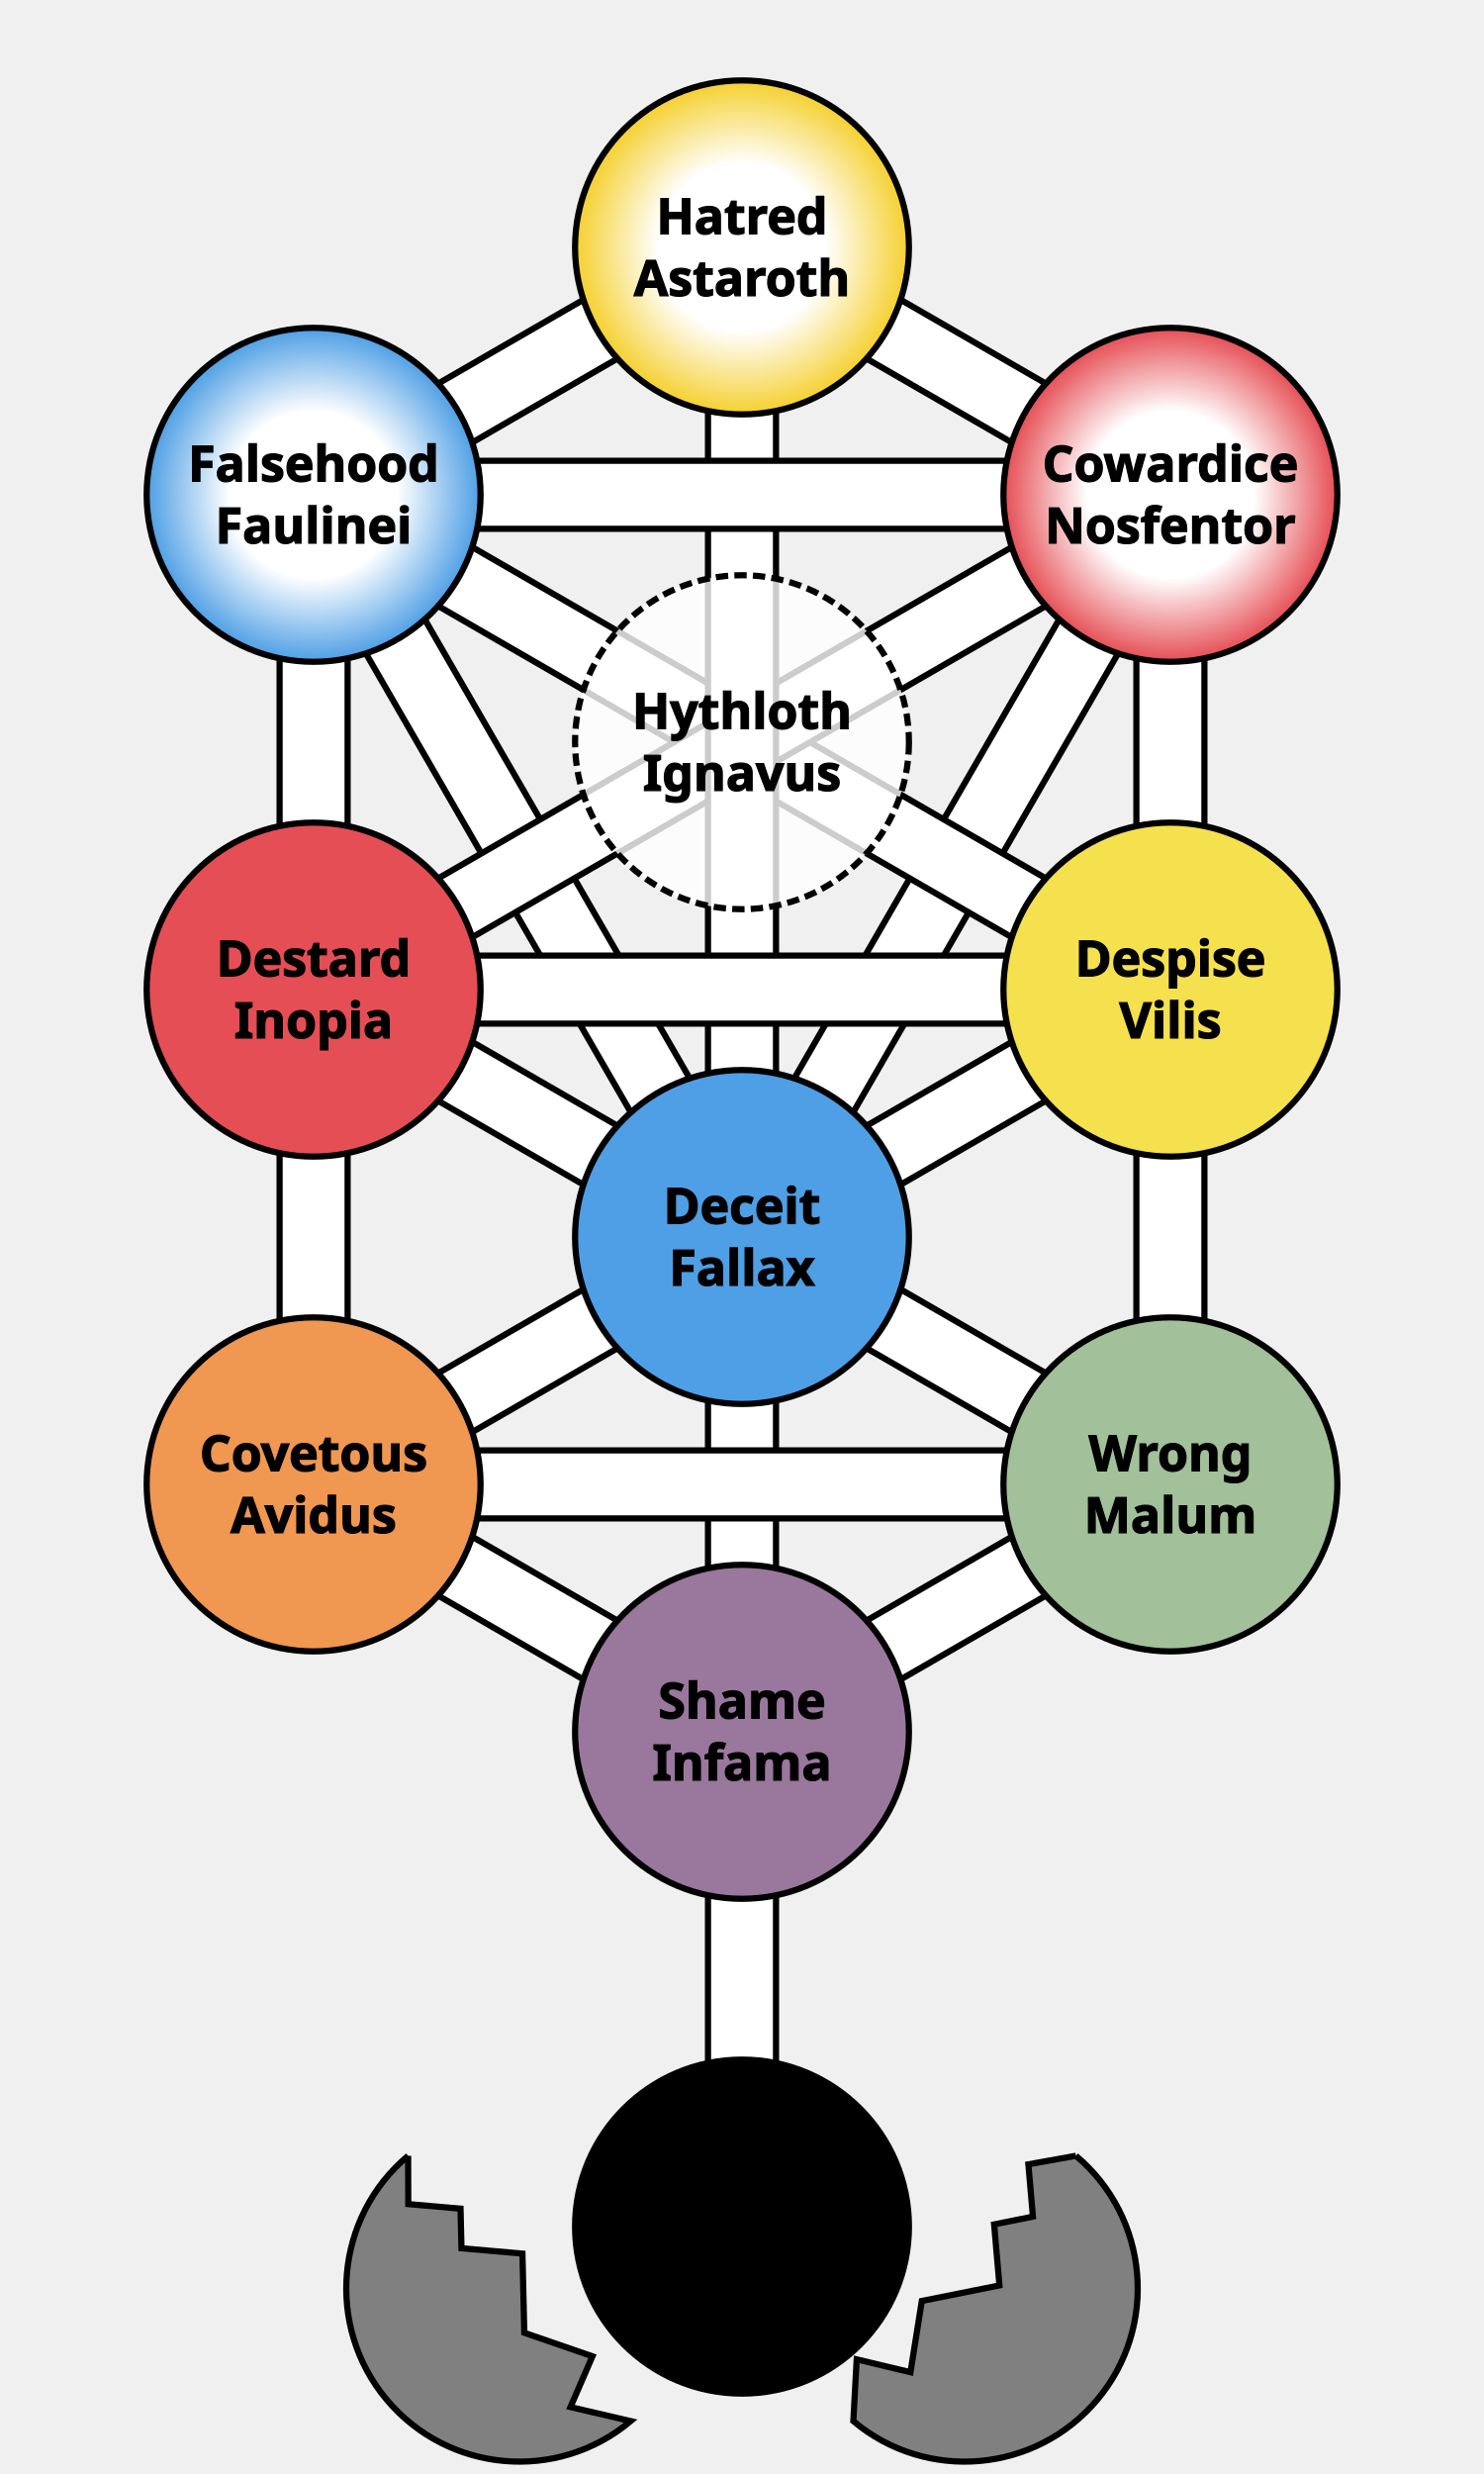
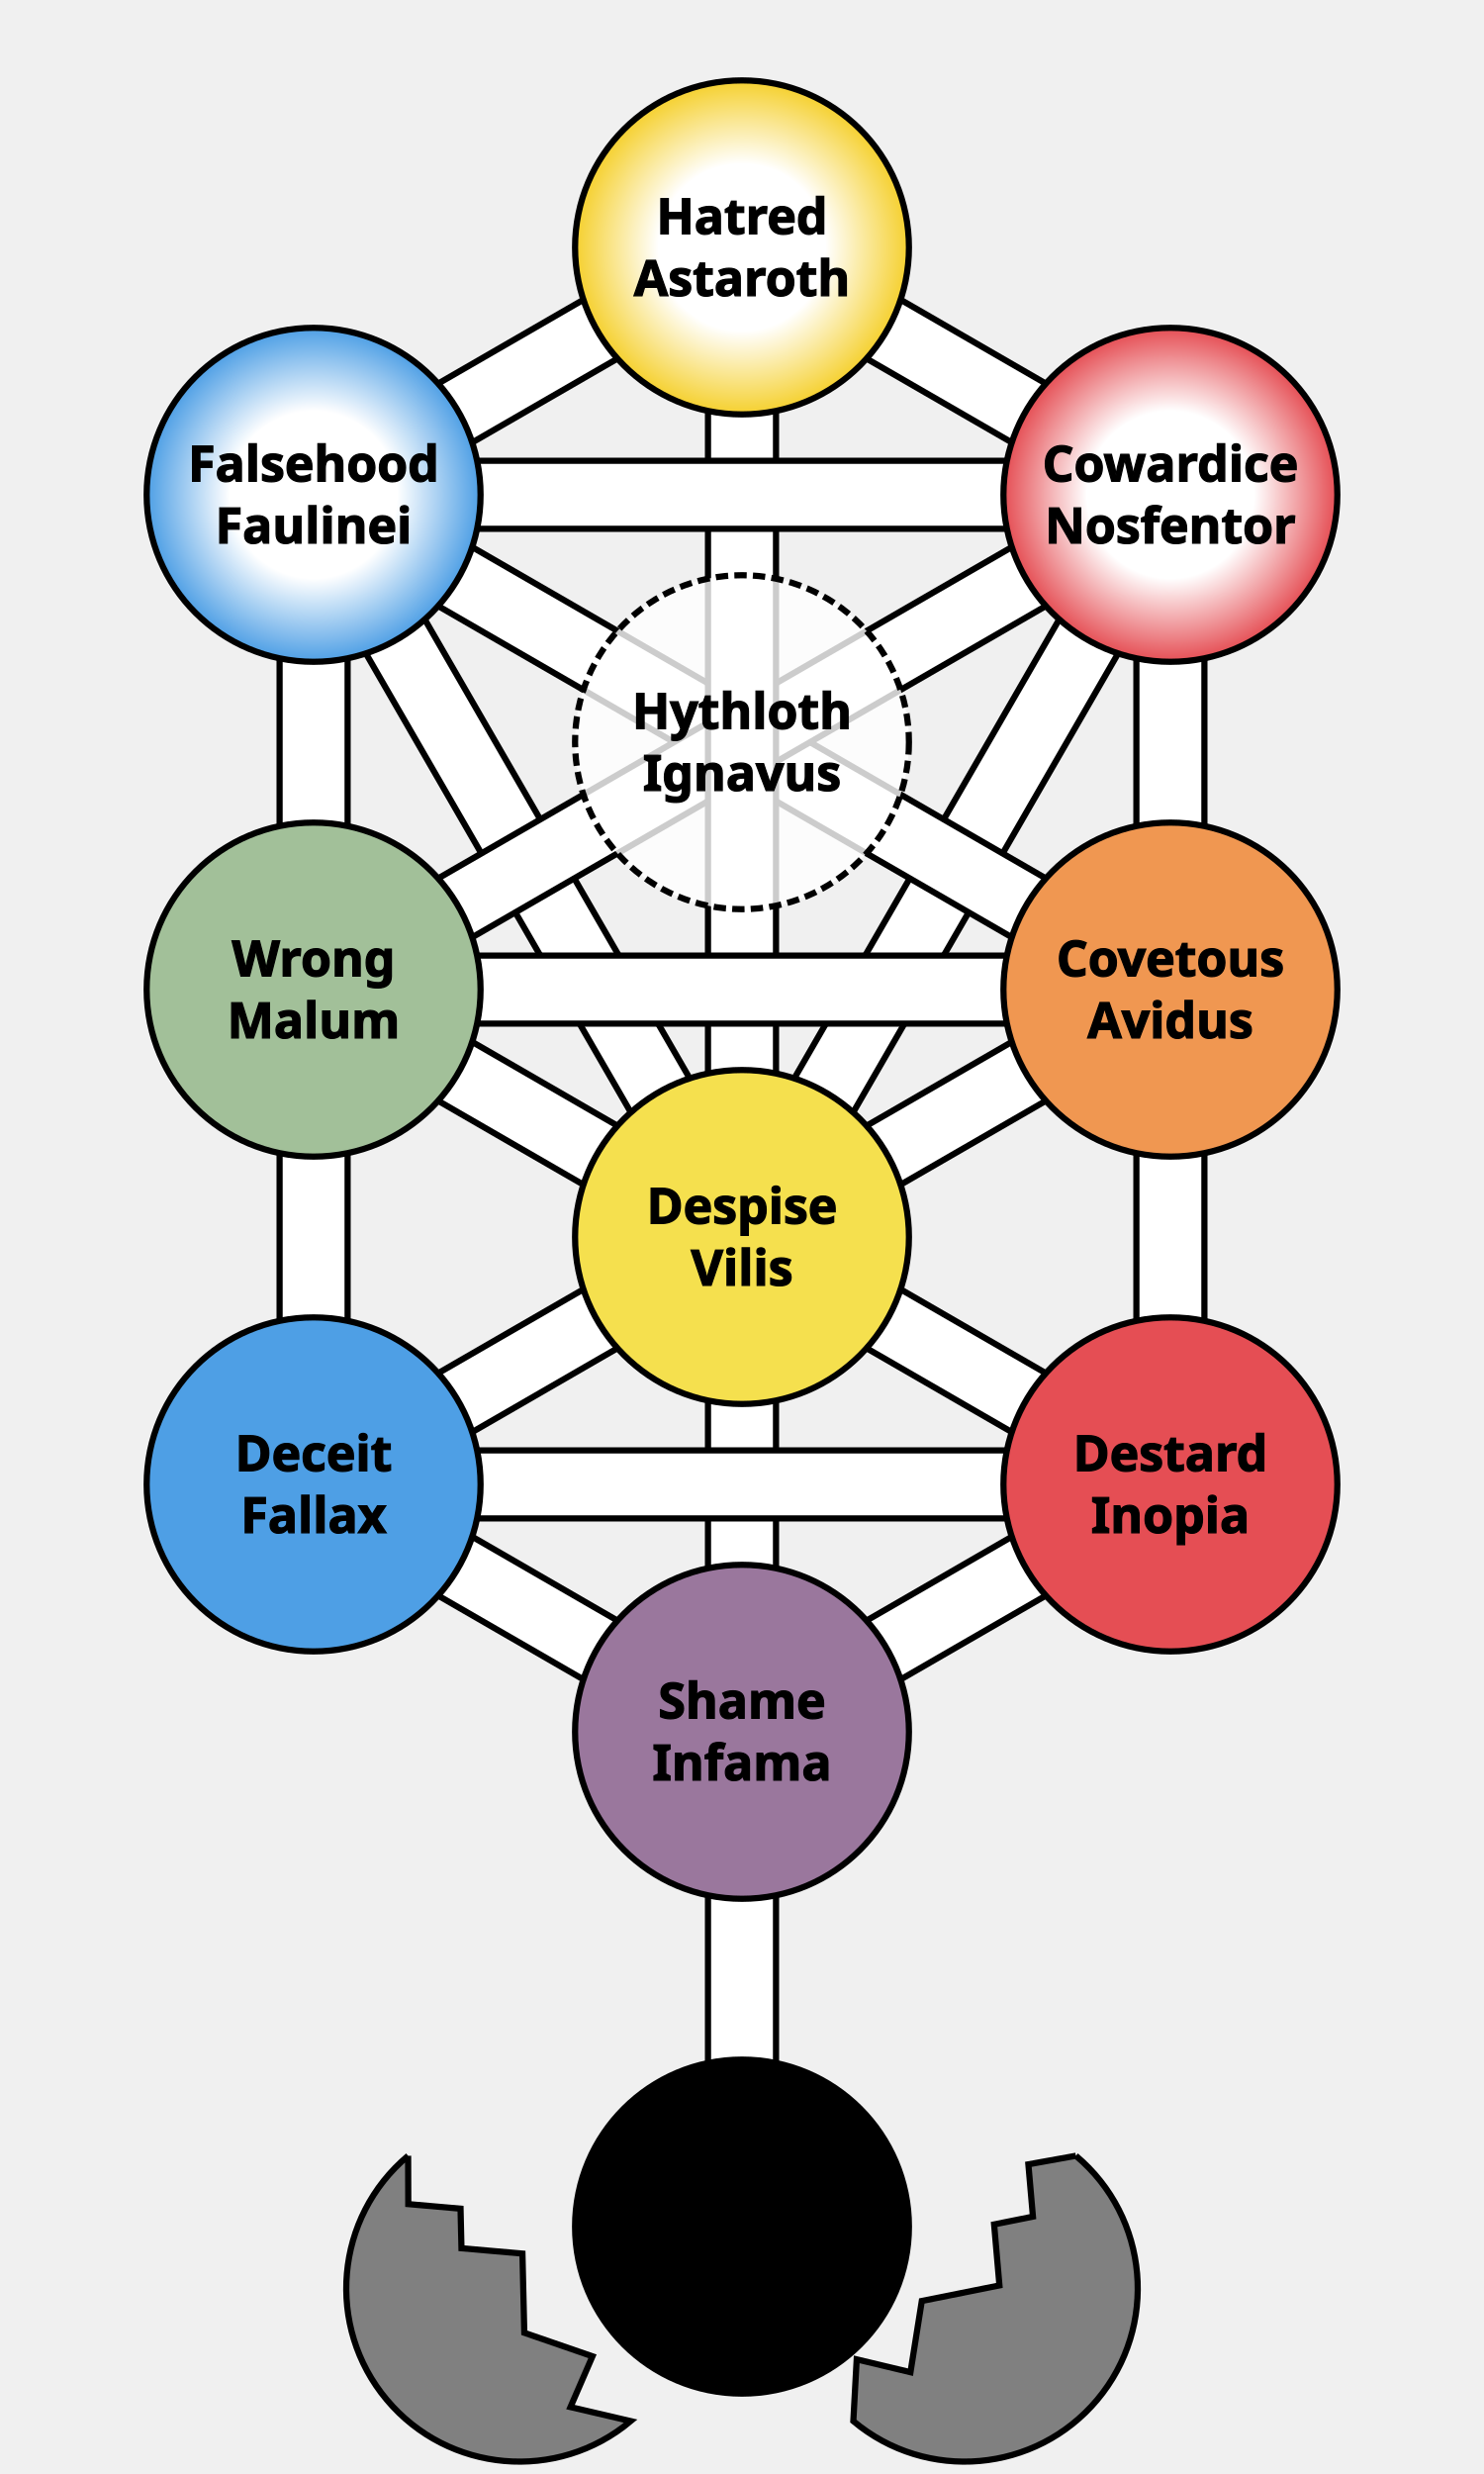
- <svg xmlns="http://www.w3.org/2000/svg" version="1.2" width="360" height="600" viewBox="-600 -1000 1200 2000" preserveAspectRatio="xMinYMin meet">
+ <svg xmlns="http://www.w3.org/2000/svg" xmlns:xlink="http://www.w3.org/1999/xlink" version="1.2" width="360" height="600" viewBox="-600 -1000 1200 2000" preserveAspectRatio="xMinYMin meet">
  <style type="text/css">

   g.midtext text {
      text-anchor: middle; 
      dominant-baseline: middle; 
   } 

</style>
  <defs>
    <circle id="sephira" r="135">
      </circle>
    <path id="path-2" fill="none" d="M0,-800 L346.41,-600" />
    <path id="path-4" fill="none" d="M346.41,-600 v400" />
    <path id="path-5" fill="none" d="M-346.41,-600 L0,-800" />
    <path id="path-6" fill="none" d="M-346.41,-200 L346.41,-600" />
    <path id="path-8" fill="none" d="M-346.41,-200 L346.41,-200" />
    <path id="path-9" fill="none" d="M0,0 L346.41,-200" />
    <path id="path-11" fill="none" d="M0,0 L346.41,-600" />
    <path id="path-12" fill="none" d="M-346.41,-600 L-346.41,-200" />
    <path id="path-14" fill="none" d="M0,-800 L0,0" />
    <path id="path-16" fill="none" d="M-346.41,200 L346.41,200" />
    <path id="path-17" fill="none" d="M0,0 L346.41,200" />
    <path id="path-18" fill="none" d="M346.41,-200 v400" />
    <path id="path-20" fill="none" d="M-346.41,200 L0,400" />
    <path id="path-21" fill="none" d="M-346.41,-200 v400" />
    <path id="path-22" fill="none" d="M0,400 L346.41,200" />
    <path id="path-24" fill="none" d="M-346.41,-600 L346.41,-600" />
    <path id="path-25" fill="none" d="M0,0 v400" />
    <path id="path-27" fill="none" d="M-346.41,200 L0,0" />
    <path id="path-28" fill="none" d="M-346.41,-600 L0,0" />
    <path id="path-29" fill="none" d="M-346.41,-200 L0,0" />
    <path id="path-31" fill="none" d="M-346.41,-600 L346.41,-200" />
    <path id="path-32" fill="none" d="M0,400 v400" />
    <radialGradient id="loveGrad">
      <stop offset="0%" stop-color="white" />
      <stop offset="50%" stop-color="white" />
      <stop offset="100%" stop-color="#f5d02e" />
    </radialGradient>
    <radialGradient id="courageGrad">
      <stop offset="0%" stop-color="white" />
      <stop offset="50%" stop-color="white" />
      <stop offset="100%" stop-color="#e54e54" />
    </radialGradient>
    <radialGradient id="truthGrad">
      <stop offset="0%" stop-color="white" />
      <stop offset="50%" stop-color="white" />
      <stop offset="100%" stop-color="#4e9fe5" />
    </radialGradient>
  </defs>
  <g>
-     <use href="#path-2" stroke="black" stroke-width="60" />
-     <use href="#path-2" stroke="white" stroke-width="50" />
-     <use href="#path-4" stroke="black" stroke-width="60" />
-     <use href="#path-4" stroke="white" stroke-width="50" />
-     <use href="#path-5" stroke="black" stroke-width="60" />
-     <use href="#path-5" stroke="white" stroke-width="50" />
-     <use href="#path-11" stroke="black" stroke-width="60" />
-     <use href="#path-11" stroke="white" stroke-width="50" />
-     <use href="#path-28" stroke="black" stroke-width="60" />
-     <use href="#path-28" stroke="white" stroke-width="50" />
-     <use href="#path-31" stroke="black" stroke-width="60" />
-     <use href="#path-31" stroke="white" stroke-width="50" />
-     <use href="#path-6" stroke="black" stroke-width="60" />
-     <use href="#path-6" stroke="white" stroke-width="50" />
-     <use href="#path-14" stroke="black" stroke-width="60" />
-     <use href="#path-14" stroke="white" stroke-width="50" />
-     <use href="#path-8" stroke="black" stroke-width="60" />
-     <use href="#path-8" stroke="white" stroke-width="50" />
-     <use href="#path-24" stroke="black" stroke-width="60" />
-     <use href="#path-24" stroke="white" stroke-width="50" />
-     <use href="#path-12" stroke="black" stroke-width="60" />
-     <use href="#path-12" stroke="white" stroke-width="50" />
-     <use href="#path-18" stroke="black" stroke-width="60" />
-     <use href="#path-18" stroke="white" stroke-width="50" />
-     <use href="#path-21" stroke="black" stroke-width="60" />
-     <use href="#path-21" stroke="white" stroke-width="50" />
-     <use href="#path-25" stroke="black" stroke-width="60" />
-     <use href="#path-25" stroke="white" stroke-width="50" />
-     <use href="#path-17" stroke="black" stroke-width="60" />
-     <use href="#path-17" stroke="white" stroke-width="50" />
-     <use href="#path-20" stroke="black" stroke-width="60" />
-     <use href="#path-20" stroke="white" stroke-width="50" />
-     <use href="#path-22" stroke="black" stroke-width="60" />
-     <use href="#path-22" stroke="white" stroke-width="50" />
-     <use href="#path-27" stroke="black" stroke-width="60" />
-     <use href="#path-27" stroke="white" stroke-width="50" />
-     <use href="#path-9" stroke="black" stroke-width="60" />
-     <use href="#path-9" stroke="white" stroke-width="50" />
-     <use href="#path-29" stroke="black" stroke-width="60" />
-     <use href="#path-29" stroke="white" stroke-width="50" />
-     <use href="#path-16" stroke="black" stroke-width="60" />
-     <use href="#path-16" stroke="white" stroke-width="50" />
-     <use href="#path-32" stroke="black" stroke-width="60" />
-     <use href="#path-32" stroke="white" stroke-width="50" />
+     <use xlink:href="#path-2" stroke="black" stroke-width="60" />
+     <use xlink:href="#path-2" stroke="white" stroke-width="50" />
+     <use xlink:href="#path-4" stroke="black" stroke-width="60" />
+     <use xlink:href="#path-4" stroke="white" stroke-width="50" />
+     <use xlink:href="#path-5" stroke="black" stroke-width="60" />
+     <use xlink:href="#path-5" stroke="white" stroke-width="50" />
+     <use xlink:href="#path-11" stroke="black" stroke-width="60" />
+     <use xlink:href="#path-11" stroke="white" stroke-width="50" />
+     <use xlink:href="#path-28" stroke="black" stroke-width="60" />
+     <use xlink:href="#path-28" stroke="white" stroke-width="50" />
+     <use xlink:href="#path-31" stroke="black" stroke-width="60" />
+     <use xlink:href="#path-31" stroke="white" stroke-width="50" />
+     <use xlink:href="#path-6" stroke="black" stroke-width="60" />
+     <use xlink:href="#path-6" stroke="white" stroke-width="50" />
+     <use xlink:href="#path-14" stroke="black" stroke-width="60" />
+     <use xlink:href="#path-14" stroke="white" stroke-width="50" />
+     <use xlink:href="#path-8" stroke="black" stroke-width="60" />
+     <use xlink:href="#path-8" stroke="white" stroke-width="50" />
+     <use xlink:href="#path-24" stroke="black" stroke-width="60" />
+     <use xlink:href="#path-24" stroke="white" stroke-width="50" />
+     <use xlink:href="#path-12" stroke="black" stroke-width="60" />
+     <use xlink:href="#path-12" stroke="white" stroke-width="50" />
+     <use xlink:href="#path-18" stroke="black" stroke-width="60" />
+     <use xlink:href="#path-18" stroke="white" stroke-width="50" />
+     <use xlink:href="#path-21" stroke="black" stroke-width="60" />
+     <use xlink:href="#path-21" stroke="white" stroke-width="50" />
+     <use xlink:href="#path-25" stroke="black" stroke-width="60" />
+     <use xlink:href="#path-25" stroke="white" stroke-width="50" />
+     <use xlink:href="#path-17" stroke="black" stroke-width="60" />
+     <use xlink:href="#path-17" stroke="white" stroke-width="50" />
+     <use xlink:href="#path-20" stroke="black" stroke-width="60" />
+     <use xlink:href="#path-20" stroke="white" stroke-width="50" />
+     <use xlink:href="#path-22" stroke="black" stroke-width="60" />
+     <use xlink:href="#path-22" stroke="white" stroke-width="50" />
+     <use xlink:href="#path-27" stroke="black" stroke-width="60" />
+     <use xlink:href="#path-27" stroke="white" stroke-width="50" />
+     <use xlink:href="#path-9" stroke="black" stroke-width="60" />
+     <use xlink:href="#path-9" stroke="white" stroke-width="50" />
+     <use xlink:href="#path-29" stroke="black" stroke-width="60" />
+     <use xlink:href="#path-29" stroke="white" stroke-width="50" />
+     <use xlink:href="#path-16" stroke="black" stroke-width="60" />
+     <use xlink:href="#path-16" stroke="white" stroke-width="50" />
+     <use xlink:href="#path-32" stroke="black" stroke-width="60" />
+     <use xlink:href="#path-32" stroke="white" stroke-width="50" />
  </g>
  <g stroke="black" stroke-width="5">
-     <use href="#sephira" fill="url(#loveGrad)" x="0" y="-800" />
-     <use href="#sephira" fill="url(#courageGrad)" x="346.41" y="-600" />
-     <use href="#sephira" fill="url(#truthGrad)" x="-346.41" y="-600" />
-     <use href="#sephira" x="0" y="-400" fill="white" fill-opacity="0.8" stroke-dasharray="10 5" />
-     <use href="#sephira" fill="#f5e04e" x="346.41" y="-200" />
-     <use href="#sephira" fill="#e54e54" x="-346.41" y="-200" />
-     <use href="#sephira" fill="#4e9fe5" x="0" y="0" />
-     <use href="#sephira" fill="#a2c099" x="346.41" y="200" />
-     <use href="#sephira" fill="#f09751" x="-346.41" y="200" />
-     <use href="#sephira" fill="#9a779d" x="0" y="400" />
-     <use href="#sephira" fill="black" x="0" y="800" />
+     <radialGradient id="loveGrad">
+       <stop offset="0%" stop-color="white" />
+       <stop offset="50%" stop-color="white" />
+       <stop offset="100%" stop-color="#f5d02e" />
+     </radialGradient>
+     <radialGradient id="courageGrad">
+       <stop offset="0%" stop-color="white" />
+       <stop offset="50%" stop-color="white" />
+       <stop offset="100%" stop-color="#e54e54" />
+     </radialGradient>
+     <radialGradient id="truthGrad">
+       <stop offset="0%" stop-color="white" />
+       <stop offset="50%" stop-color="white" />
+       <stop offset="100%" stop-color="#4e9fe5" />
+     </radialGradient>
+     <use xlink:href="#sephira" fill="url(#loveGrad)" x="0" y="-800" />
+     <use xlink:href="#sephira" fill="url(#courageGrad)" x="346.41" y="-600" />
+     <use xlink:href="#sephira" fill="url(#truthGrad)" x="-346.41" y="-600" />
+     <use xlink:href="#sephira" x="0" y="-400" fill="white" fill-opacity="0.8" stroke-dasharray="10 5" />
+     <use xlink:href="#sephira" fill="#f09751" x="346.41" y="-200" />
+     <use xlink:href="#sephira" fill="#a2c099" x="-346.41" y="-200" />
+     <use xlink:href="#sephira" fill="#f5e04e" x="0" y="0" />
+     <use xlink:href="#sephira" fill="#e54e54" x="346.41" y="200" />
+     <use xlink:href="#sephira" fill="#4e9fe5" x="-346.41" y="200" />
+     <use xlink:href="#sephira" fill="#9a779d" x="0" y="400" />
+     <use xlink:href="#sephira" fill="black" x="0" y="800" />
  </g>
  <g class="midtext" fill="black" stroke="black" stroke-width="1" font-size="40" font-family="verdana, sans-serif" font-weight="bold">
    <text x="0" y="-825">Hatred</text>
    <text x="0" y="-775">Astaroth</text>
+     <text x="-346.41" y="-625">Falsehood</text>
+     <text x="-346.41" y="-575">Faulinei</text>
    <text x="346.41" y="-625">Cowardice</text>
    <text x="346.41" y="-575">Nosfentor</text>
-     <text x="-346.41" y="-625">Falsehood</text>
-     <text x="-346.41" y="-575">Faulinei</text>
    <text x="0" y="-425">Hythloth</text>
    <text x="0" y="-375">Ignavus</text>
-     <text x="346.41" y="-225">Despise</text>
-     <text x="346.41" y="-175">Vilis</text>
-     <text x="-346.41" y="-225">Destard</text>
-     <text x="-346.41" y="-175">Inopia</text>
-     <text x="0" y="-25">Deceit</text>
-     <text x="0" y="25">Fallax</text>
-     <text x="346.41" y="175">Wrong</text>
-     <text x="346.41" y="225">Malum</text>
-     <text x="-346.41" y="175">Covetous</text>
-     <text x="-346.41" y="225">Avidus</text>
+     <text x="346.41" y="-225">Covetous</text>
+     <text x="346.41" y="-175">Avidus</text>
+     <text x="-346.41" y="-225">Wrong</text>
+     <text x="-346.41" y="-175">Malum</text>
+     <text x="0" y="-25">Despise</text>
+     <text x="0" y="25">Vilis</text>
+     <text x="346.41" y="175">Destard</text>
+     <text x="346.41" y="225">Inopia</text>
+     <text x="-346.41" y="175">Deceit</text>
+     <text x="-346.41" y="225">Fallax</text>
    <text x="0" y="375">Shame</text>
    <text x="0" y="425">Infama</text>
  </g>
  <defs>
    <path id="leftEggShape" d="M0 -140 A122 122, 0 0 0, 0 140        L -30 100, 10 80, -20 30, 20 -20,           -15 -55, 5 -80, -25 -110,          0 -140">
      </path>
    <clipPath id="leftEggClip">
-       <use href="#leftEggShape" />
+       <use xlink:href="#leftEggShape" />
    </clipPath>
    <g id="leftEgg">
-       <use href="#leftEggShape" fill="gray" stroke="black" stroke-width="5" />
+       <use xlink:href="#leftEggShape" fill="gray" stroke="black" stroke-width="5" />
    </g>
    <path id="rightEggShape" d="M0 -140 A122 122, 0 0 1, 0 140        L -30 100, 10 80, -20 30, 20 -20,           -15 -55, 5 -80, -25 -110,          0 -140">
      </path>
    <clipPath id="rightEggClip">
-       <use href="#rightEggShape" />
+       <use xlink:href="#rightEggShape" />
    </clipPath>
    <g id="rightEgg">
-       <use href="#rightEggShape" fill="gray" stroke="black" stroke-width="5" />
+       <use xlink:href="#rightEggShape" fill="gray" stroke="black" stroke-width="5" />
    </g>
  </defs>
  <g>
-     <use href="#leftEgg" transform="translate(-180,850) rotate(-40)" />
-     <use href="#rightEgg" transform="translate(180,850) rotate(40)" />
+     <use xlink:href="#leftEgg" transform="translate(-180,850) rotate(-40)" />
+     <use xlink:href="#rightEgg" transform="translate(180,850) rotate(40)" />
  </g>
</svg>
